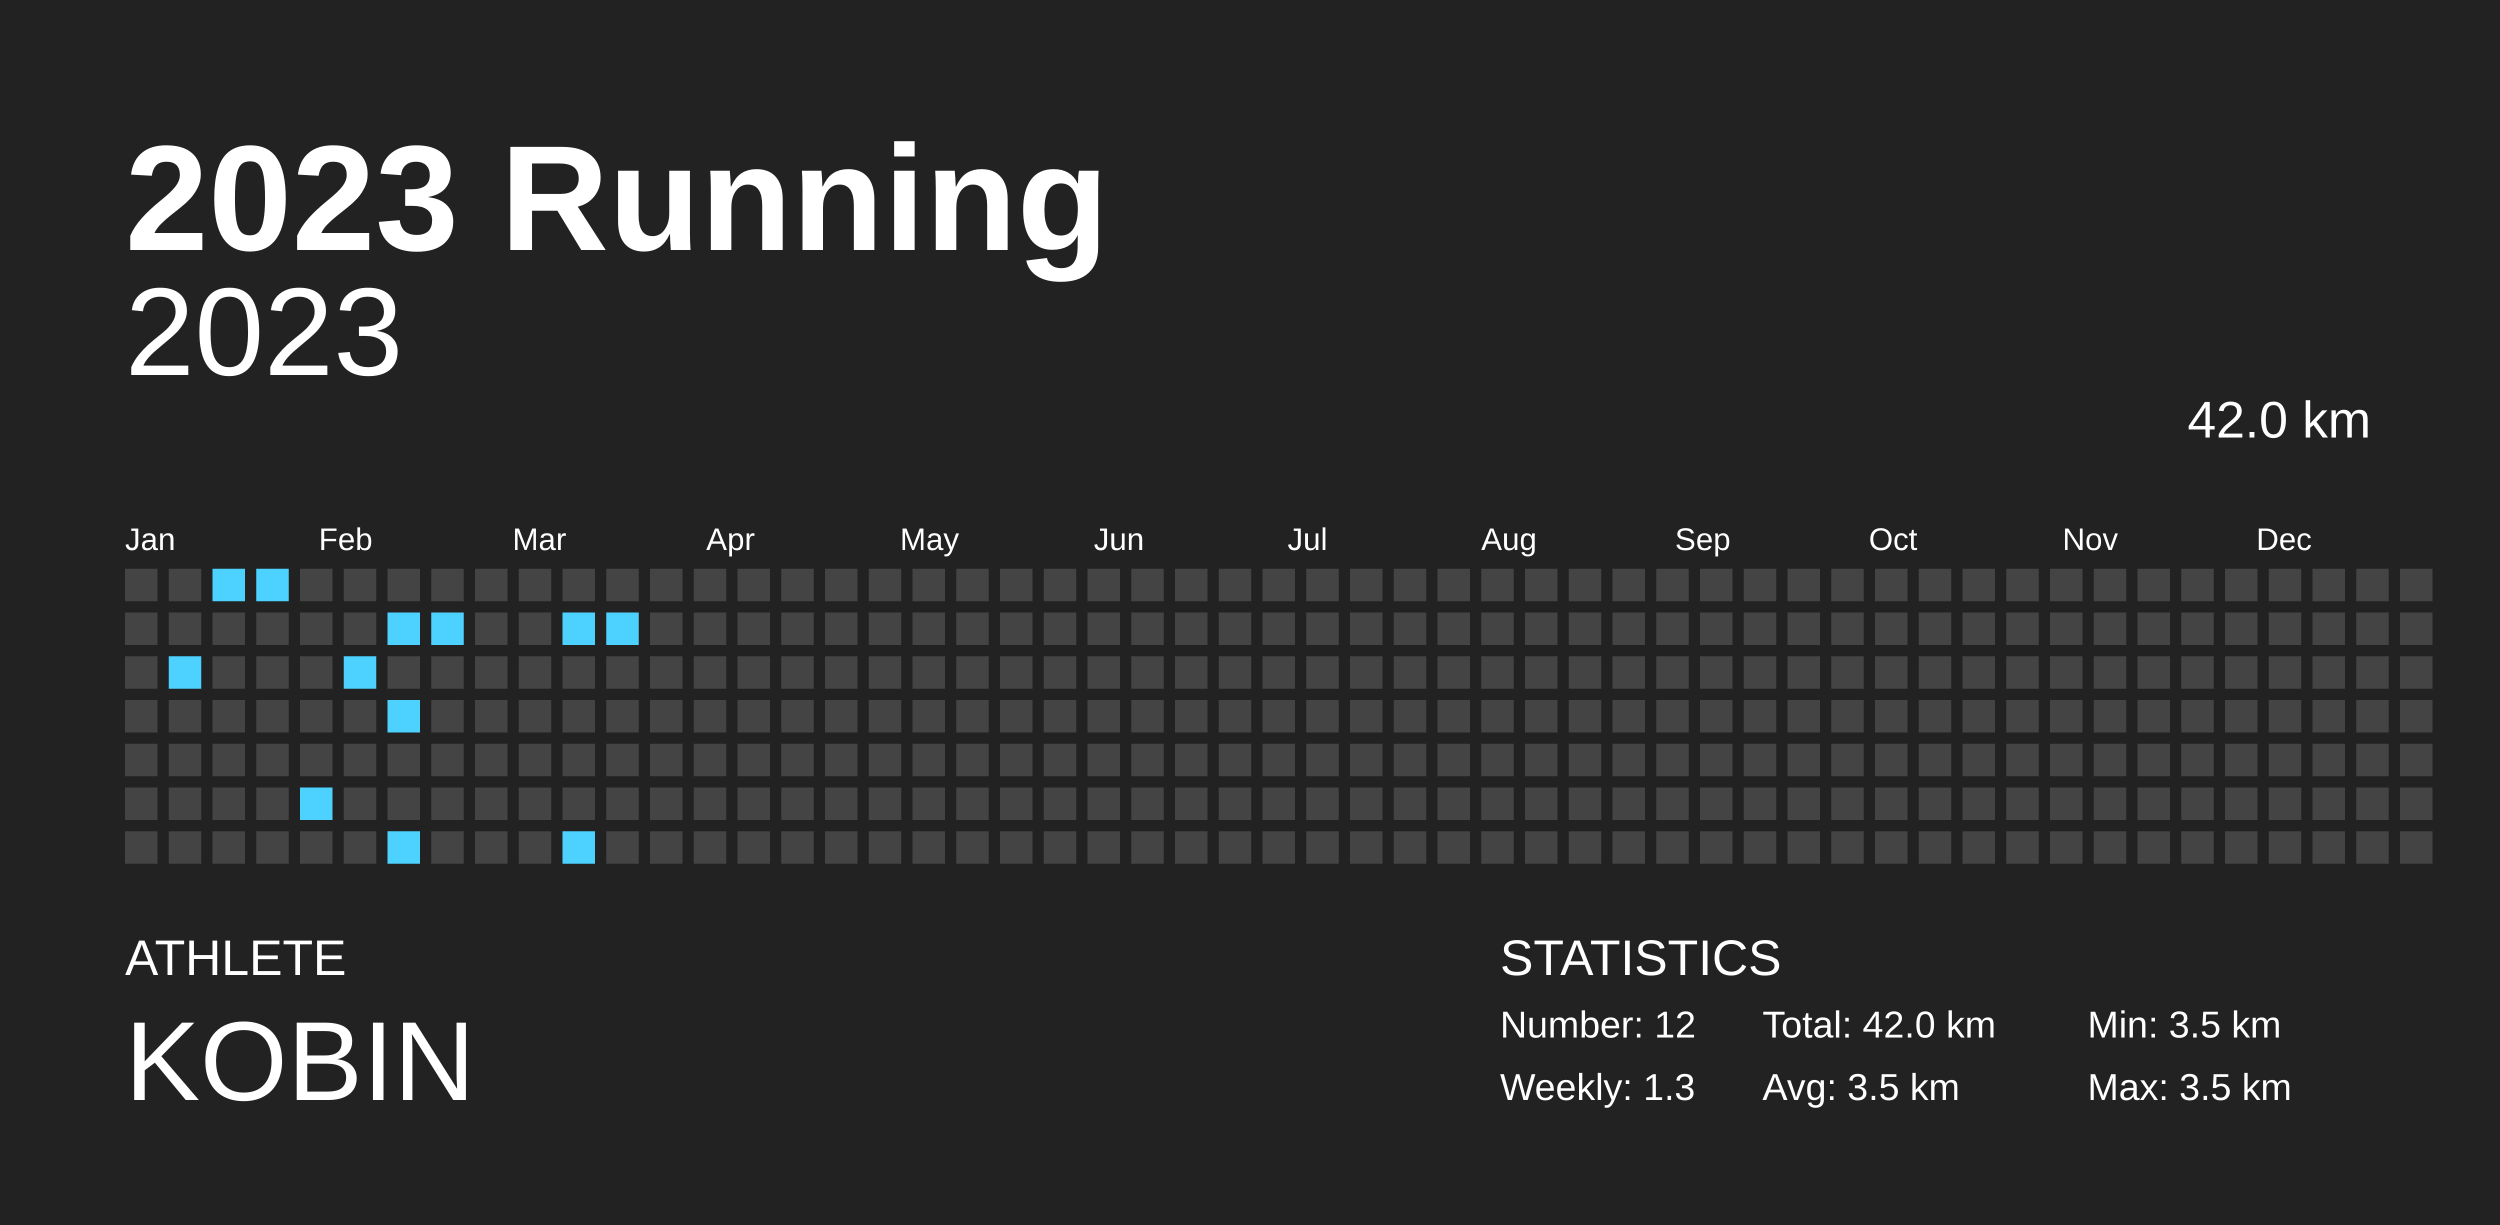
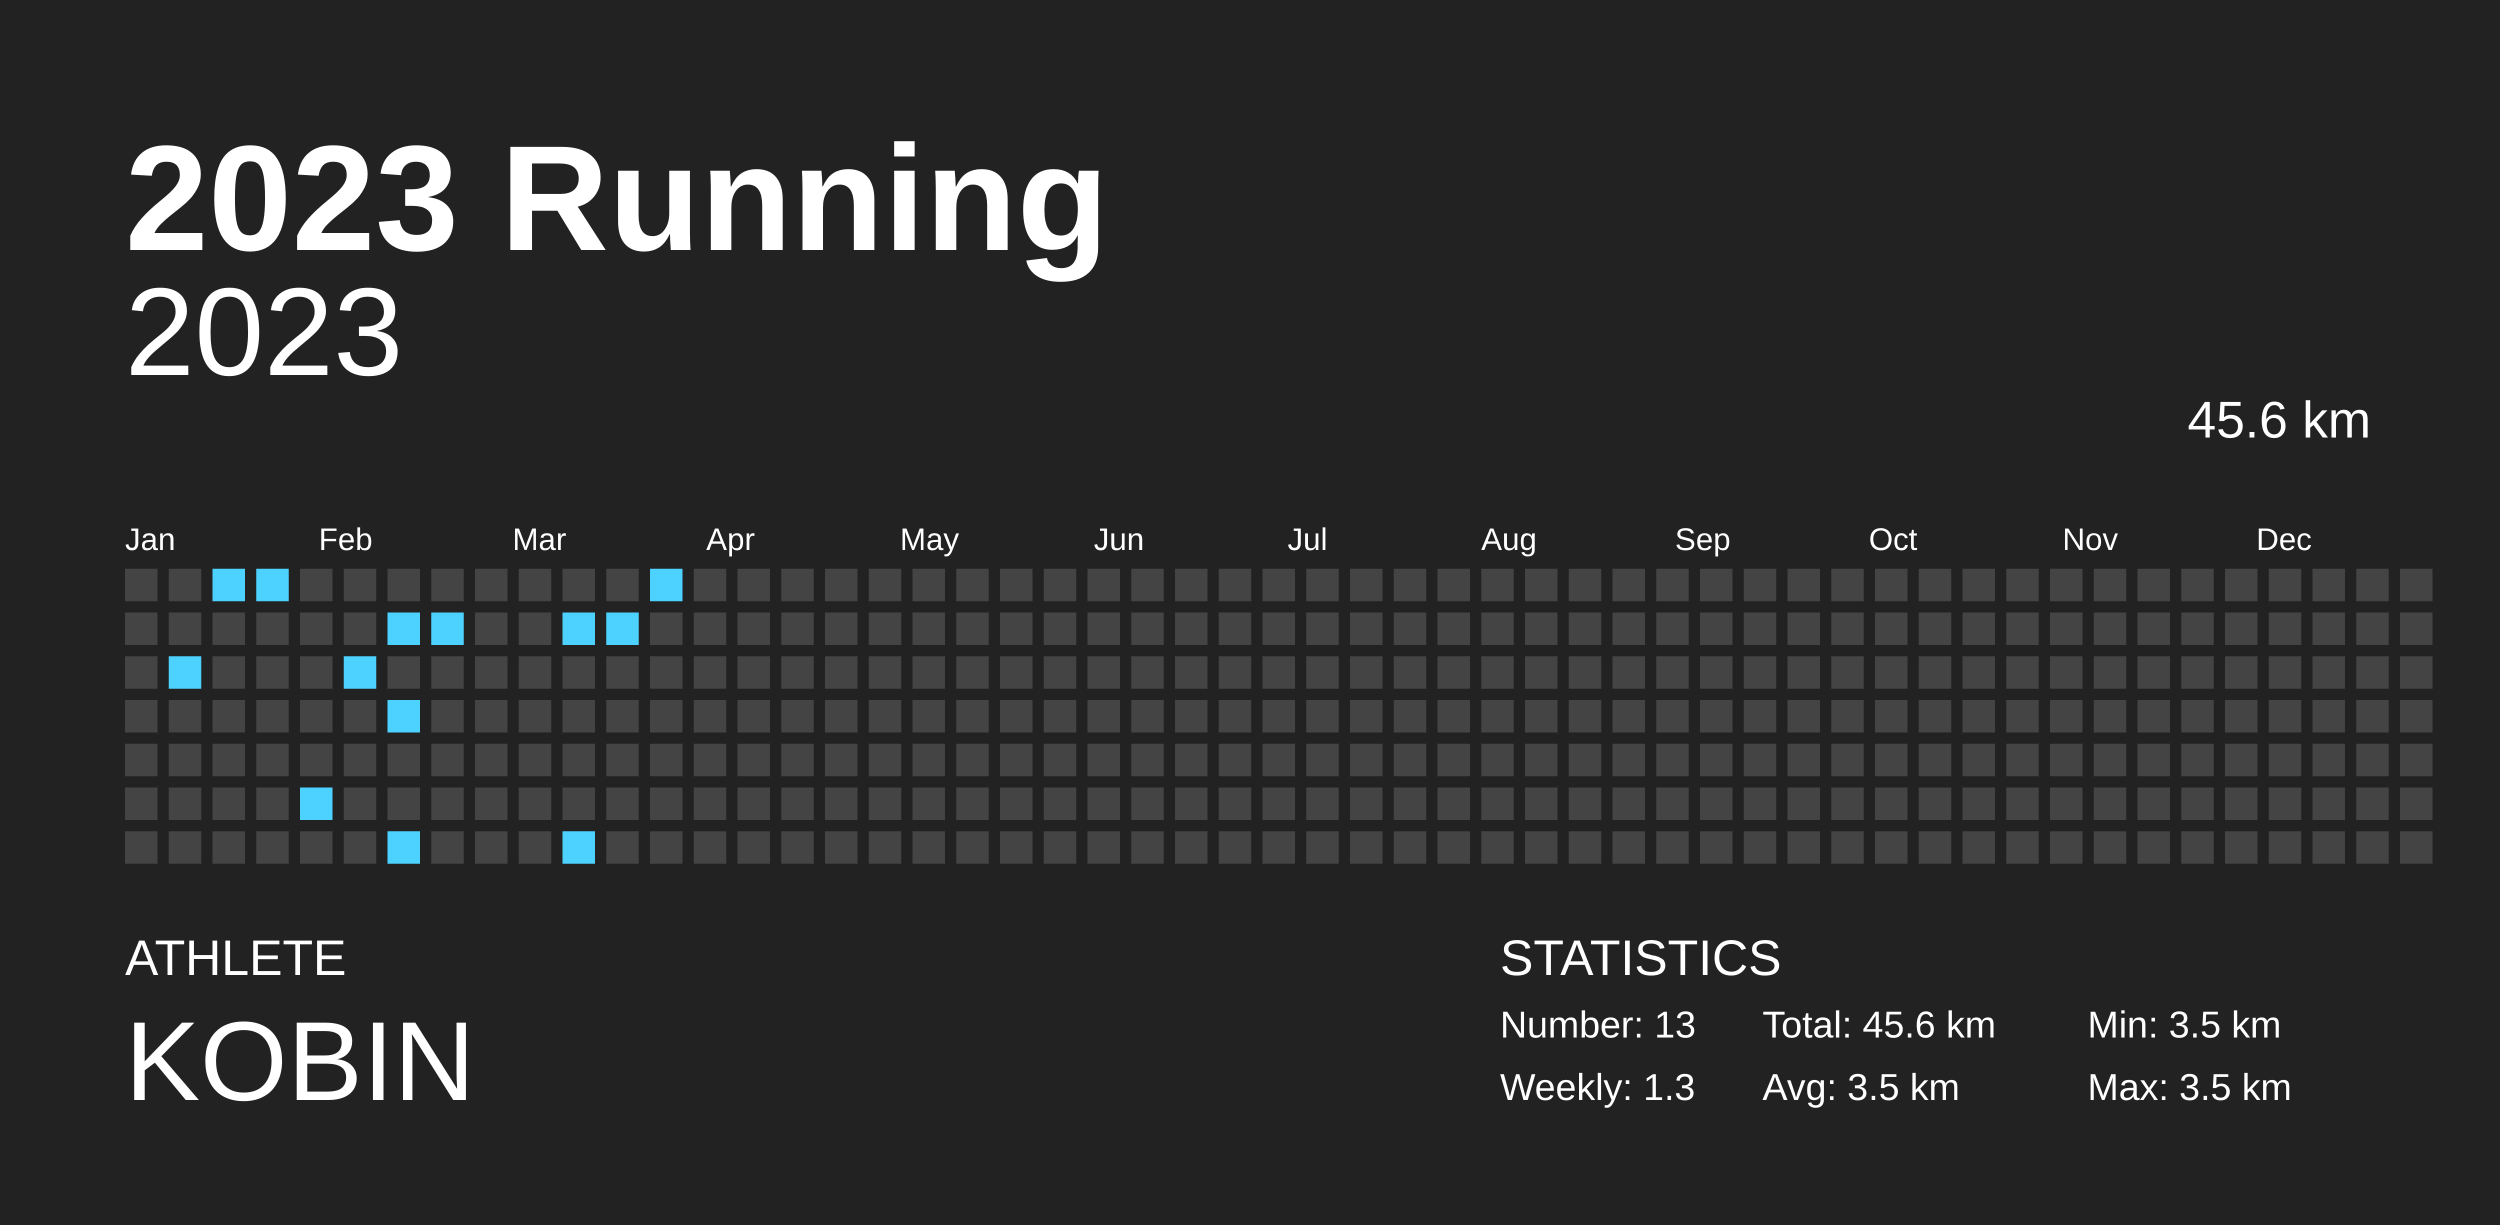
<svg xmlns="http://www.w3.org/2000/svg" baseProfile="full" height="98mm" version="1.1" viewBox="0,0,200,98" width="200mm">
  <defs />
  <rect fill="#222222" height="98" width="200" x="0" y="0" />
  <text fill="#FFFFFF" style="font-size:12px; font-family:Arial; font-weight:bold;" x="10" y="20">2023 Running</text>
  <text fill="#FFFFFF" style="font-size:4px; font-family:Arial" x="10" y="78">ATHLETE</text>
  <text fill="#FFFFFF" style="font-size:9px; font-family:Arial" x="10" y="88">KOBIN</text>
  <text fill="#FFFFFF" style="font-size:4px; font-family:Arial" x="120" y="78">STATISTICS</text>
-   <text fill="#FFFFFF" style="font-size:3px; font-family:Arial" x="120" y="83">Number: 12</text>
+   <text fill="#FFFFFF" style="font-size:3px; font-family:Arial" x="120" y="83">Number: 13</text>
  <text fill="#FFFFFF" style="font-size:3px; font-family:Arial" x="120" y="88">Weekly: 1.3</text>
-   <text fill="#FFFFFF" style="font-size:3px; font-family:Arial" x="141" y="83">Total: 42.0 km</text>
+   <text fill="#FFFFFF" style="font-size:3px; font-family:Arial" x="141" y="83">Total: 45.6 km</text>
  <text fill="#FFFFFF" style="font-size:3px; font-family:Arial" x="141" y="88">Avg: 3.5 km</text>
  <text fill="#FFFFFF" style="font-size:3px; font-family:Arial" x="167" y="83">Min: 3.5 km</text>
  <text fill="#FFFFFF" style="font-size:3px; font-family:Arial" x="167" y="88">Max: 3.5 km</text>
  <text alignment-baseline="hanging" fill="#FFFFFF" style="font-size:10.0px; font-family:Arial;" x="10" y="30">2023</text>
-   <text alignment-baseline="hanging" fill="#FFFFFF" style="font-size:4.125px; font-family:Arial;" x="175" y="35">42.0 km</text>
+   <text alignment-baseline="hanging" fill="#FFFFFF" style="font-size:4.125px; font-family:Arial;" x="175" y="35">45.6 km</text>
  <text fill="#FFFFFF" style="font-size:2.5px; font-family:Arial" x="10.0" y="44">Jan</text>
  <text fill="#FFFFFF" style="font-size:2.5px; font-family:Arial" x="25.5" y="44">Feb</text>
  <text fill="#FFFFFF" style="font-size:2.5px; font-family:Arial" x="41.0" y="44">Mar</text>
  <text fill="#FFFFFF" style="font-size:2.5px; font-family:Arial" x="56.5" y="44">Apr</text>
  <text fill="#FFFFFF" style="font-size:2.5px; font-family:Arial" x="72.0" y="44">May</text>
  <text fill="#FFFFFF" style="font-size:2.5px; font-family:Arial" x="87.5" y="44">Jun</text>
  <text fill="#FFFFFF" style="font-size:2.5px; font-family:Arial" x="103.0" y="44">Jul</text>
  <text fill="#FFFFFF" style="font-size:2.5px; font-family:Arial" x="118.5" y="44">Aug</text>
  <text fill="#FFFFFF" style="font-size:2.5px; font-family:Arial" x="134.0" y="44">Sep</text>
  <text fill="#FFFFFF" style="font-size:2.5px; font-family:Arial" x="149.5" y="44">Oct</text>
  <text fill="#FFFFFF" style="font-size:2.5px; font-family:Arial" x="165.0" y="44">Nov</text>
  <text fill="#FFFFFF" style="font-size:2.5px; font-family:Arial" x="180.5" y="44">Dec</text>
  <rect fill="#444444" height="2.6" width="2.6" x="10.0" y="45.5" />
  <rect fill="#444444" height="2.6" width="2.6" x="10.0" y="49.0" />
  <rect fill="#444444" height="2.6" width="2.6" x="10.0" y="52.5" />
  <rect fill="#444444" height="2.6" width="2.6" x="10.0" y="56.0" />
  <rect fill="#444444" height="2.6" width="2.6" x="10.0" y="59.5" />
  <rect fill="#444444" height="2.6" width="2.6" x="10.0" y="63.0" />
  <rect fill="#444444" height="2.6" width="2.6" x="10.0" y="66.5" />
  <rect fill="#444444" height="2.6" width="2.6" x="13.5" y="45.5" />
  <rect fill="#444444" height="2.6" width="2.6" x="13.5" y="49.0" />
  <rect fill="#4dd2ff" height="2.6" width="2.6" x="13.5" y="52.5" />
  <rect fill="#444444" height="2.6" width="2.6" x="13.5" y="56.0" />
  <rect fill="#444444" height="2.6" width="2.6" x="13.5" y="59.5" />
  <rect fill="#444444" height="2.6" width="2.6" x="13.5" y="63.0" />
  <rect fill="#444444" height="2.6" width="2.6" x="13.5" y="66.5" />
  <rect fill="#4dd2ff" height="2.6" width="2.6" x="17.0" y="45.5" />
  <rect fill="#444444" height="2.6" width="2.6" x="17.0" y="49.0" />
  <rect fill="#444444" height="2.6" width="2.6" x="17.0" y="52.5" />
  <rect fill="#444444" height="2.6" width="2.6" x="17.0" y="56.0" />
  <rect fill="#444444" height="2.6" width="2.6" x="17.0" y="59.5" />
  <rect fill="#444444" height="2.6" width="2.6" x="17.0" y="63.0" />
  <rect fill="#444444" height="2.6" width="2.6" x="17.0" y="66.5" />
  <rect fill="#4dd2ff" height="2.6" width="2.6" x="20.5" y="45.5" />
  <rect fill="#444444" height="2.6" width="2.6" x="20.5" y="49.0" />
  <rect fill="#444444" height="2.6" width="2.6" x="20.5" y="52.5" />
  <rect fill="#444444" height="2.6" width="2.6" x="20.5" y="56.0" />
  <rect fill="#444444" height="2.6" width="2.6" x="20.5" y="59.5" />
  <rect fill="#444444" height="2.6" width="2.6" x="20.5" y="63.0" />
  <rect fill="#444444" height="2.6" width="2.6" x="20.5" y="66.5" />
  <rect fill="#444444" height="2.6" width="2.6" x="24.0" y="45.5" />
  <rect fill="#444444" height="2.6" width="2.6" x="24.0" y="49.0" />
  <rect fill="#444444" height="2.6" width="2.6" x="24.0" y="52.5" />
  <rect fill="#444444" height="2.6" width="2.6" x="24.0" y="56.0" />
  <rect fill="#444444" height="2.6" width="2.6" x="24.0" y="59.5" />
  <rect fill="#4dd2ff" height="2.6" width="2.6" x="24.0" y="63.0" />
  <rect fill="#444444" height="2.6" width="2.6" x="24.0" y="66.5" />
  <rect fill="#444444" height="2.6" width="2.6" x="27.5" y="45.5" />
  <rect fill="#444444" height="2.6" width="2.6" x="27.5" y="49.0" />
  <rect fill="#4dd2ff" height="2.6" width="2.6" x="27.5" y="52.5" />
  <rect fill="#444444" height="2.6" width="2.6" x="27.5" y="56.0" />
  <rect fill="#444444" height="2.6" width="2.6" x="27.5" y="59.5" />
  <rect fill="#444444" height="2.6" width="2.6" x="27.5" y="63.0" />
  <rect fill="#444444" height="2.6" width="2.6" x="27.5" y="66.5" />
  <rect fill="#444444" height="2.6" width="2.6" x="31.0" y="45.5" />
  <rect fill="#4dd2ff" height="2.6" width="2.6" x="31.0" y="49.0" />
  <rect fill="#444444" height="2.6" width="2.6" x="31.0" y="52.5" />
  <rect fill="#4dd2ff" height="2.6" width="2.6" x="31.0" y="56.0" />
  <rect fill="#444444" height="2.6" width="2.6" x="31.0" y="59.5" />
  <rect fill="#444444" height="2.6" width="2.6" x="31.0" y="63.0" />
  <rect fill="#4dd2ff" height="2.6" width="2.6" x="31.0" y="66.5" />
  <rect fill="#444444" height="2.6" width="2.6" x="34.5" y="45.5" />
  <rect fill="#4dd2ff" height="2.6" width="2.6" x="34.5" y="49.0" />
  <rect fill="#444444" height="2.6" width="2.6" x="34.5" y="52.5" />
  <rect fill="#444444" height="2.6" width="2.6" x="34.5" y="56.0" />
  <rect fill="#444444" height="2.6" width="2.6" x="34.5" y="59.5" />
  <rect fill="#444444" height="2.6" width="2.6" x="34.5" y="63.0" />
  <rect fill="#444444" height="2.6" width="2.6" x="34.5" y="66.5" />
  <rect fill="#444444" height="2.6" width="2.6" x="38.0" y="45.5" />
  <rect fill="#444444" height="2.6" width="2.6" x="38.0" y="49.0" />
  <rect fill="#444444" height="2.6" width="2.6" x="38.0" y="52.5" />
  <rect fill="#444444" height="2.6" width="2.6" x="38.0" y="56.0" />
  <rect fill="#444444" height="2.6" width="2.6" x="38.0" y="59.5" />
  <rect fill="#444444" height="2.6" width="2.6" x="38.0" y="63.0" />
  <rect fill="#444444" height="2.6" width="2.6" x="38.0" y="66.5" />
  <rect fill="#444444" height="2.6" width="2.6" x="41.5" y="45.5" />
  <rect fill="#444444" height="2.6" width="2.6" x="41.5" y="49.0" />
  <rect fill="#444444" height="2.6" width="2.6" x="41.5" y="52.5" />
  <rect fill="#444444" height="2.6" width="2.6" x="41.5" y="56.0" />
  <rect fill="#444444" height="2.6" width="2.6" x="41.5" y="59.5" />
  <rect fill="#444444" height="2.6" width="2.6" x="41.5" y="63.0" />
  <rect fill="#444444" height="2.6" width="2.6" x="41.5" y="66.5" />
  <rect fill="#444444" height="2.6" width="2.6" x="45.0" y="45.5" />
  <rect fill="#4dd2ff" height="2.6" width="2.6" x="45.0" y="49.0" />
  <rect fill="#444444" height="2.6" width="2.6" x="45.0" y="52.5" />
  <rect fill="#444444" height="2.6" width="2.6" x="45.0" y="56.0" />
  <rect fill="#444444" height="2.6" width="2.6" x="45.0" y="59.5" />
  <rect fill="#444444" height="2.6" width="2.6" x="45.0" y="63.0" />
  <rect fill="#4dd2ff" height="2.6" width="2.6" x="45.0" y="66.5" />
  <rect fill="#444444" height="2.6" width="2.6" x="48.5" y="45.5" />
  <rect fill="#4dd2ff" height="2.6" width="2.6" x="48.5" y="49.0" />
  <rect fill="#444444" height="2.6" width="2.6" x="48.5" y="52.5" />
  <rect fill="#444444" height="2.6" width="2.6" x="48.5" y="56.0" />
  <rect fill="#444444" height="2.6" width="2.6" x="48.5" y="59.5" />
  <rect fill="#444444" height="2.6" width="2.6" x="48.5" y="63.0" />
  <rect fill="#444444" height="2.6" width="2.6" x="48.5" y="66.5" />
-   <rect fill="#444444" height="2.6" width="2.6" x="52.0" y="45.5" />
+   <rect fill="#4dd2ff" height="2.6" width="2.6" x="52.0" y="45.5" />
  <rect fill="#444444" height="2.6" width="2.6" x="52.0" y="49.0" />
  <rect fill="#444444" height="2.6" width="2.6" x="52.0" y="52.5" />
  <rect fill="#444444" height="2.6" width="2.6" x="52.0" y="56.0" />
  <rect fill="#444444" height="2.6" width="2.6" x="52.0" y="59.5" />
  <rect fill="#444444" height="2.6" width="2.6" x="52.0" y="63.0" />
  <rect fill="#444444" height="2.6" width="2.6" x="52.0" y="66.5" />
  <rect fill="#444444" height="2.6" width="2.6" x="55.5" y="45.5" />
  <rect fill="#444444" height="2.6" width="2.6" x="55.5" y="49.0" />
  <rect fill="#444444" height="2.6" width="2.6" x="55.5" y="52.5" />
  <rect fill="#444444" height="2.6" width="2.6" x="55.5" y="56.0" />
  <rect fill="#444444" height="2.6" width="2.6" x="55.5" y="59.5" />
  <rect fill="#444444" height="2.6" width="2.6" x="55.5" y="63.0" />
  <rect fill="#444444" height="2.6" width="2.6" x="55.5" y="66.5" />
  <rect fill="#444444" height="2.6" width="2.6" x="59.0" y="45.5" />
  <rect fill="#444444" height="2.6" width="2.6" x="59.0" y="49.0" />
  <rect fill="#444444" height="2.6" width="2.6" x="59.0" y="52.5" />
  <rect fill="#444444" height="2.6" width="2.6" x="59.0" y="56.0" />
  <rect fill="#444444" height="2.6" width="2.6" x="59.0" y="59.5" />
  <rect fill="#444444" height="2.6" width="2.6" x="59.0" y="63.0" />
  <rect fill="#444444" height="2.6" width="2.6" x="59.0" y="66.5" />
  <rect fill="#444444" height="2.6" width="2.6" x="62.5" y="45.5" />
  <rect fill="#444444" height="2.6" width="2.6" x="62.5" y="49.0" />
  <rect fill="#444444" height="2.6" width="2.6" x="62.5" y="52.5" />
  <rect fill="#444444" height="2.6" width="2.6" x="62.5" y="56.0" />
  <rect fill="#444444" height="2.6" width="2.6" x="62.5" y="59.5" />
  <rect fill="#444444" height="2.6" width="2.6" x="62.5" y="63.0" />
  <rect fill="#444444" height="2.6" width="2.6" x="62.5" y="66.5" />
  <rect fill="#444444" height="2.6" width="2.6" x="66.0" y="45.5" />
  <rect fill="#444444" height="2.6" width="2.6" x="66.0" y="49.0" />
  <rect fill="#444444" height="2.6" width="2.6" x="66.0" y="52.5" />
  <rect fill="#444444" height="2.6" width="2.6" x="66.0" y="56.0" />
  <rect fill="#444444" height="2.6" width="2.6" x="66.0" y="59.5" />
  <rect fill="#444444" height="2.6" width="2.6" x="66.0" y="63.0" />
  <rect fill="#444444" height="2.6" width="2.6" x="66.0" y="66.5" />
  <rect fill="#444444" height="2.6" width="2.6" x="69.5" y="45.5" />
  <rect fill="#444444" height="2.6" width="2.6" x="69.5" y="49.0" />
  <rect fill="#444444" height="2.6" width="2.6" x="69.5" y="52.5" />
  <rect fill="#444444" height="2.6" width="2.6" x="69.5" y="56.0" />
  <rect fill="#444444" height="2.6" width="2.6" x="69.5" y="59.5" />
  <rect fill="#444444" height="2.6" width="2.6" x="69.5" y="63.0" />
  <rect fill="#444444" height="2.6" width="2.6" x="69.5" y="66.5" />
  <rect fill="#444444" height="2.6" width="2.6" x="73.0" y="45.5" />
  <rect fill="#444444" height="2.6" width="2.6" x="73.0" y="49.0" />
  <rect fill="#444444" height="2.6" width="2.6" x="73.0" y="52.5" />
  <rect fill="#444444" height="2.6" width="2.6" x="73.0" y="56.0" />
  <rect fill="#444444" height="2.6" width="2.6" x="73.0" y="59.5" />
  <rect fill="#444444" height="2.6" width="2.6" x="73.0" y="63.0" />
  <rect fill="#444444" height="2.6" width="2.6" x="73.0" y="66.5" />
  <rect fill="#444444" height="2.6" width="2.6" x="76.5" y="45.5" />
  <rect fill="#444444" height="2.6" width="2.6" x="76.5" y="49.0" />
  <rect fill="#444444" height="2.6" width="2.6" x="76.5" y="52.5" />
  <rect fill="#444444" height="2.6" width="2.6" x="76.5" y="56.0" />
  <rect fill="#444444" height="2.6" width="2.6" x="76.5" y="59.5" />
  <rect fill="#444444" height="2.6" width="2.6" x="76.5" y="63.0" />
  <rect fill="#444444" height="2.6" width="2.6" x="76.5" y="66.5" />
  <rect fill="#444444" height="2.6" width="2.6" x="80.0" y="45.5" />
  <rect fill="#444444" height="2.6" width="2.6" x="80.0" y="49.0" />
  <rect fill="#444444" height="2.6" width="2.6" x="80.0" y="52.5" />
  <rect fill="#444444" height="2.6" width="2.6" x="80.0" y="56.0" />
  <rect fill="#444444" height="2.6" width="2.6" x="80.0" y="59.5" />
  <rect fill="#444444" height="2.6" width="2.6" x="80.0" y="63.0" />
  <rect fill="#444444" height="2.6" width="2.6" x="80.0" y="66.5" />
  <rect fill="#444444" height="2.6" width="2.6" x="83.5" y="45.5" />
  <rect fill="#444444" height="2.6" width="2.6" x="83.5" y="49.0" />
  <rect fill="#444444" height="2.6" width="2.6" x="83.5" y="52.5" />
  <rect fill="#444444" height="2.6" width="2.6" x="83.5" y="56.0" />
  <rect fill="#444444" height="2.6" width="2.6" x="83.5" y="59.5" />
  <rect fill="#444444" height="2.6" width="2.6" x="83.5" y="63.0" />
  <rect fill="#444444" height="2.6" width="2.6" x="83.5" y="66.5" />
  <rect fill="#444444" height="2.6" width="2.6" x="87.0" y="45.5" />
  <rect fill="#444444" height="2.6" width="2.6" x="87.0" y="49.0" />
  <rect fill="#444444" height="2.6" width="2.6" x="87.0" y="52.5" />
  <rect fill="#444444" height="2.6" width="2.6" x="87.0" y="56.0" />
  <rect fill="#444444" height="2.6" width="2.6" x="87.0" y="59.5" />
  <rect fill="#444444" height="2.6" width="2.6" x="87.0" y="63.0" />
  <rect fill="#444444" height="2.6" width="2.6" x="87.0" y="66.5" />
  <rect fill="#444444" height="2.6" width="2.6" x="90.5" y="45.5" />
  <rect fill="#444444" height="2.6" width="2.6" x="90.5" y="49.0" />
  <rect fill="#444444" height="2.6" width="2.6" x="90.5" y="52.5" />
  <rect fill="#444444" height="2.6" width="2.6" x="90.5" y="56.0" />
  <rect fill="#444444" height="2.6" width="2.6" x="90.5" y="59.5" />
  <rect fill="#444444" height="2.6" width="2.6" x="90.5" y="63.0" />
  <rect fill="#444444" height="2.6" width="2.6" x="90.5" y="66.5" />
  <rect fill="#444444" height="2.6" width="2.6" x="94.0" y="45.5" />
  <rect fill="#444444" height="2.6" width="2.6" x="94.0" y="49.0" />
  <rect fill="#444444" height="2.6" width="2.6" x="94.0" y="52.5" />
  <rect fill="#444444" height="2.6" width="2.6" x="94.0" y="56.0" />
  <rect fill="#444444" height="2.6" width="2.6" x="94.0" y="59.5" />
  <rect fill="#444444" height="2.6" width="2.6" x="94.0" y="63.0" />
  <rect fill="#444444" height="2.6" width="2.6" x="94.0" y="66.5" />
  <rect fill="#444444" height="2.6" width="2.6" x="97.5" y="45.5" />
  <rect fill="#444444" height="2.6" width="2.6" x="97.5" y="49.0" />
  <rect fill="#444444" height="2.6" width="2.6" x="97.5" y="52.5" />
  <rect fill="#444444" height="2.6" width="2.6" x="97.5" y="56.0" />
  <rect fill="#444444" height="2.6" width="2.6" x="97.5" y="59.5" />
  <rect fill="#444444" height="2.6" width="2.6" x="97.5" y="63.0" />
  <rect fill="#444444" height="2.6" width="2.6" x="97.5" y="66.5" />
  <rect fill="#444444" height="2.6" width="2.6" x="101.0" y="45.5" />
  <rect fill="#444444" height="2.6" width="2.6" x="101.0" y="49.0" />
  <rect fill="#444444" height="2.6" width="2.6" x="101.0" y="52.5" />
  <rect fill="#444444" height="2.6" width="2.6" x="101.0" y="56.0" />
  <rect fill="#444444" height="2.6" width="2.6" x="101.0" y="59.5" />
  <rect fill="#444444" height="2.6" width="2.6" x="101.0" y="63.0" />
  <rect fill="#444444" height="2.6" width="2.6" x="101.0" y="66.5" />
  <rect fill="#444444" height="2.6" width="2.6" x="104.5" y="45.5" />
  <rect fill="#444444" height="2.6" width="2.6" x="104.5" y="49.0" />
  <rect fill="#444444" height="2.6" width="2.6" x="104.5" y="52.5" />
  <rect fill="#444444" height="2.6" width="2.6" x="104.5" y="56.0" />
  <rect fill="#444444" height="2.6" width="2.6" x="104.5" y="59.5" />
  <rect fill="#444444" height="2.6" width="2.6" x="104.5" y="63.0" />
  <rect fill="#444444" height="2.6" width="2.6" x="104.5" y="66.5" />
  <rect fill="#444444" height="2.6" width="2.6" x="108.0" y="45.5" />
  <rect fill="#444444" height="2.6" width="2.6" x="108.0" y="49.0" />
  <rect fill="#444444" height="2.6" width="2.6" x="108.0" y="52.5" />
  <rect fill="#444444" height="2.6" width="2.6" x="108.0" y="56.0" />
  <rect fill="#444444" height="2.6" width="2.6" x="108.0" y="59.5" />
  <rect fill="#444444" height="2.6" width="2.6" x="108.0" y="63.0" />
  <rect fill="#444444" height="2.6" width="2.6" x="108.0" y="66.5" />
  <rect fill="#444444" height="2.6" width="2.6" x="111.5" y="45.5" />
  <rect fill="#444444" height="2.6" width="2.6" x="111.5" y="49.0" />
  <rect fill="#444444" height="2.6" width="2.6" x="111.5" y="52.5" />
  <rect fill="#444444" height="2.6" width="2.6" x="111.5" y="56.0" />
  <rect fill="#444444" height="2.6" width="2.6" x="111.5" y="59.5" />
  <rect fill="#444444" height="2.6" width="2.6" x="111.5" y="63.0" />
  <rect fill="#444444" height="2.6" width="2.6" x="111.5" y="66.5" />
  <rect fill="#444444" height="2.6" width="2.6" x="115.0" y="45.5" />
  <rect fill="#444444" height="2.6" width="2.6" x="115.0" y="49.0" />
  <rect fill="#444444" height="2.6" width="2.6" x="115.0" y="52.5" />
  <rect fill="#444444" height="2.6" width="2.6" x="115.0" y="56.0" />
  <rect fill="#444444" height="2.6" width="2.6" x="115.0" y="59.5" />
  <rect fill="#444444" height="2.6" width="2.6" x="115.0" y="63.0" />
  <rect fill="#444444" height="2.6" width="2.6" x="115.0" y="66.5" />
  <rect fill="#444444" height="2.6" width="2.6" x="118.5" y="45.5" />
  <rect fill="#444444" height="2.6" width="2.6" x="118.5" y="49.0" />
  <rect fill="#444444" height="2.6" width="2.6" x="118.5" y="52.5" />
  <rect fill="#444444" height="2.6" width="2.6" x="118.5" y="56.0" />
  <rect fill="#444444" height="2.6" width="2.6" x="118.5" y="59.5" />
  <rect fill="#444444" height="2.6" width="2.6" x="118.5" y="63.0" />
  <rect fill="#444444" height="2.6" width="2.6" x="118.5" y="66.5" />
  <rect fill="#444444" height="2.6" width="2.6" x="122.0" y="45.5" />
  <rect fill="#444444" height="2.6" width="2.6" x="122.0" y="49.0" />
  <rect fill="#444444" height="2.6" width="2.6" x="122.0" y="52.5" />
  <rect fill="#444444" height="2.6" width="2.6" x="122.0" y="56.0" />
  <rect fill="#444444" height="2.6" width="2.6" x="122.0" y="59.5" />
  <rect fill="#444444" height="2.6" width="2.6" x="122.0" y="63.0" />
  <rect fill="#444444" height="2.6" width="2.6" x="122.0" y="66.5" />
  <rect fill="#444444" height="2.6" width="2.6" x="125.5" y="45.5" />
  <rect fill="#444444" height="2.6" width="2.6" x="125.5" y="49.0" />
  <rect fill="#444444" height="2.6" width="2.6" x="125.5" y="52.5" />
  <rect fill="#444444" height="2.6" width="2.6" x="125.5" y="56.0" />
  <rect fill="#444444" height="2.6" width="2.6" x="125.5" y="59.5" />
  <rect fill="#444444" height="2.6" width="2.6" x="125.5" y="63.0" />
  <rect fill="#444444" height="2.6" width="2.6" x="125.5" y="66.5" />
  <rect fill="#444444" height="2.6" width="2.6" x="129.0" y="45.5" />
  <rect fill="#444444" height="2.6" width="2.6" x="129.0" y="49.0" />
  <rect fill="#444444" height="2.6" width="2.6" x="129.0" y="52.5" />
  <rect fill="#444444" height="2.6" width="2.6" x="129.0" y="56.0" />
  <rect fill="#444444" height="2.6" width="2.6" x="129.0" y="59.5" />
  <rect fill="#444444" height="2.6" width="2.6" x="129.0" y="63.0" />
  <rect fill="#444444" height="2.6" width="2.6" x="129.0" y="66.5" />
  <rect fill="#444444" height="2.6" width="2.6" x="132.5" y="45.5" />
  <rect fill="#444444" height="2.6" width="2.6" x="132.5" y="49.0" />
  <rect fill="#444444" height="2.6" width="2.6" x="132.5" y="52.5" />
  <rect fill="#444444" height="2.6" width="2.6" x="132.5" y="56.0" />
  <rect fill="#444444" height="2.6" width="2.6" x="132.5" y="59.5" />
  <rect fill="#444444" height="2.6" width="2.6" x="132.5" y="63.0" />
  <rect fill="#444444" height="2.6" width="2.6" x="132.5" y="66.5" />
  <rect fill="#444444" height="2.6" width="2.6" x="136.0" y="45.5" />
  <rect fill="#444444" height="2.6" width="2.6" x="136.0" y="49.0" />
  <rect fill="#444444" height="2.6" width="2.6" x="136.0" y="52.5" />
  <rect fill="#444444" height="2.6" width="2.6" x="136.0" y="56.0" />
  <rect fill="#444444" height="2.6" width="2.6" x="136.0" y="59.5" />
  <rect fill="#444444" height="2.6" width="2.6" x="136.0" y="63.0" />
  <rect fill="#444444" height="2.6" width="2.6" x="136.0" y="66.5" />
  <rect fill="#444444" height="2.6" width="2.6" x="139.5" y="45.5" />
  <rect fill="#444444" height="2.6" width="2.6" x="139.5" y="49.0" />
  <rect fill="#444444" height="2.6" width="2.6" x="139.5" y="52.5" />
  <rect fill="#444444" height="2.6" width="2.6" x="139.5" y="56.0" />
  <rect fill="#444444" height="2.6" width="2.6" x="139.5" y="59.5" />
  <rect fill="#444444" height="2.6" width="2.6" x="139.5" y="63.0" />
  <rect fill="#444444" height="2.6" width="2.6" x="139.5" y="66.5" />
  <rect fill="#444444" height="2.6" width="2.6" x="143.0" y="45.5" />
  <rect fill="#444444" height="2.6" width="2.6" x="143.0" y="49.0" />
  <rect fill="#444444" height="2.6" width="2.6" x="143.0" y="52.5" />
  <rect fill="#444444" height="2.6" width="2.6" x="143.0" y="56.0" />
  <rect fill="#444444" height="2.6" width="2.6" x="143.0" y="59.5" />
  <rect fill="#444444" height="2.6" width="2.6" x="143.0" y="63.0" />
  <rect fill="#444444" height="2.6" width="2.6" x="143.0" y="66.5" />
  <rect fill="#444444" height="2.6" width="2.6" x="146.5" y="45.5" />
  <rect fill="#444444" height="2.6" width="2.6" x="146.5" y="49.0" />
  <rect fill="#444444" height="2.6" width="2.6" x="146.5" y="52.5" />
  <rect fill="#444444" height="2.6" width="2.6" x="146.5" y="56.0" />
  <rect fill="#444444" height="2.6" width="2.6" x="146.5" y="59.5" />
  <rect fill="#444444" height="2.6" width="2.6" x="146.5" y="63.0" />
  <rect fill="#444444" height="2.6" width="2.6" x="146.5" y="66.5" />
  <rect fill="#444444" height="2.6" width="2.6" x="150.0" y="45.5" />
  <rect fill="#444444" height="2.6" width="2.6" x="150.0" y="49.0" />
  <rect fill="#444444" height="2.6" width="2.6" x="150.0" y="52.5" />
  <rect fill="#444444" height="2.6" width="2.6" x="150.0" y="56.0" />
  <rect fill="#444444" height="2.6" width="2.6" x="150.0" y="59.5" />
  <rect fill="#444444" height="2.6" width="2.6" x="150.0" y="63.0" />
  <rect fill="#444444" height="2.6" width="2.6" x="150.0" y="66.5" />
  <rect fill="#444444" height="2.6" width="2.6" x="153.5" y="45.5" />
  <rect fill="#444444" height="2.6" width="2.6" x="153.5" y="49.0" />
  <rect fill="#444444" height="2.6" width="2.6" x="153.5" y="52.5" />
  <rect fill="#444444" height="2.6" width="2.6" x="153.5" y="56.0" />
  <rect fill="#444444" height="2.6" width="2.6" x="153.5" y="59.5" />
  <rect fill="#444444" height="2.6" width="2.6" x="153.5" y="63.0" />
  <rect fill="#444444" height="2.6" width="2.6" x="153.5" y="66.5" />
  <rect fill="#444444" height="2.6" width="2.6" x="157.0" y="45.5" />
  <rect fill="#444444" height="2.6" width="2.6" x="157.0" y="49.0" />
  <rect fill="#444444" height="2.6" width="2.6" x="157.0" y="52.5" />
  <rect fill="#444444" height="2.6" width="2.6" x="157.0" y="56.0" />
  <rect fill="#444444" height="2.6" width="2.6" x="157.0" y="59.5" />
  <rect fill="#444444" height="2.6" width="2.6" x="157.0" y="63.0" />
  <rect fill="#444444" height="2.6" width="2.6" x="157.0" y="66.5" />
  <rect fill="#444444" height="2.6" width="2.6" x="160.5" y="45.5" />
  <rect fill="#444444" height="2.6" width="2.6" x="160.5" y="49.0" />
  <rect fill="#444444" height="2.6" width="2.6" x="160.5" y="52.5" />
  <rect fill="#444444" height="2.6" width="2.6" x="160.5" y="56.0" />
  <rect fill="#444444" height="2.6" width="2.6" x="160.5" y="59.5" />
  <rect fill="#444444" height="2.6" width="2.6" x="160.5" y="63.0" />
  <rect fill="#444444" height="2.6" width="2.6" x="160.5" y="66.5" />
  <rect fill="#444444" height="2.6" width="2.6" x="164.0" y="45.5" />
  <rect fill="#444444" height="2.6" width="2.6" x="164.0" y="49.0" />
  <rect fill="#444444" height="2.6" width="2.6" x="164.0" y="52.5" />
  <rect fill="#444444" height="2.6" width="2.6" x="164.0" y="56.0" />
  <rect fill="#444444" height="2.6" width="2.6" x="164.0" y="59.5" />
  <rect fill="#444444" height="2.6" width="2.6" x="164.0" y="63.0" />
  <rect fill="#444444" height="2.6" width="2.6" x="164.0" y="66.5" />
  <rect fill="#444444" height="2.6" width="2.6" x="167.5" y="45.5" />
  <rect fill="#444444" height="2.6" width="2.6" x="167.5" y="49.0" />
  <rect fill="#444444" height="2.6" width="2.6" x="167.5" y="52.5" />
  <rect fill="#444444" height="2.6" width="2.6" x="167.5" y="56.0" />
  <rect fill="#444444" height="2.6" width="2.6" x="167.5" y="59.5" />
  <rect fill="#444444" height="2.6" width="2.6" x="167.5" y="63.0" />
  <rect fill="#444444" height="2.6" width="2.6" x="167.5" y="66.5" />
  <rect fill="#444444" height="2.6" width="2.6" x="171.0" y="45.5" />
  <rect fill="#444444" height="2.6" width="2.6" x="171.0" y="49.0" />
  <rect fill="#444444" height="2.6" width="2.6" x="171.0" y="52.5" />
  <rect fill="#444444" height="2.6" width="2.6" x="171.0" y="56.0" />
  <rect fill="#444444" height="2.6" width="2.6" x="171.0" y="59.5" />
  <rect fill="#444444" height="2.6" width="2.6" x="171.0" y="63.0" />
  <rect fill="#444444" height="2.6" width="2.6" x="171.0" y="66.5" />
  <rect fill="#444444" height="2.6" width="2.6" x="174.5" y="45.5" />
  <rect fill="#444444" height="2.6" width="2.6" x="174.5" y="49.0" />
  <rect fill="#444444" height="2.6" width="2.6" x="174.5" y="52.5" />
  <rect fill="#444444" height="2.6" width="2.6" x="174.5" y="56.0" />
  <rect fill="#444444" height="2.6" width="2.6" x="174.5" y="59.5" />
  <rect fill="#444444" height="2.6" width="2.6" x="174.5" y="63.0" />
  <rect fill="#444444" height="2.6" width="2.6" x="174.5" y="66.5" />
  <rect fill="#444444" height="2.6" width="2.6" x="178.0" y="45.5" />
  <rect fill="#444444" height="2.6" width="2.6" x="178.0" y="49.0" />
  <rect fill="#444444" height="2.6" width="2.6" x="178.0" y="52.5" />
  <rect fill="#444444" height="2.6" width="2.6" x="178.0" y="56.0" />
  <rect fill="#444444" height="2.6" width="2.6" x="178.0" y="59.5" />
  <rect fill="#444444" height="2.6" width="2.6" x="178.0" y="63.0" />
  <rect fill="#444444" height="2.6" width="2.6" x="178.0" y="66.5" />
  <rect fill="#444444" height="2.6" width="2.6" x="181.5" y="45.5" />
  <rect fill="#444444" height="2.6" width="2.6" x="181.5" y="49.0" />
  <rect fill="#444444" height="2.6" width="2.6" x="181.5" y="52.5" />
  <rect fill="#444444" height="2.6" width="2.6" x="181.5" y="56.0" />
  <rect fill="#444444" height="2.6" width="2.6" x="181.5" y="59.5" />
  <rect fill="#444444" height="2.6" width="2.6" x="181.5" y="63.0" />
  <rect fill="#444444" height="2.6" width="2.6" x="181.5" y="66.5" />
  <rect fill="#444444" height="2.6" width="2.6" x="185.0" y="45.5" />
  <rect fill="#444444" height="2.6" width="2.6" x="185.0" y="49.0" />
  <rect fill="#444444" height="2.6" width="2.6" x="185.0" y="52.5" />
  <rect fill="#444444" height="2.6" width="2.6" x="185.0" y="56.0" />
  <rect fill="#444444" height="2.6" width="2.6" x="185.0" y="59.5" />
  <rect fill="#444444" height="2.6" width="2.6" x="185.0" y="63.0" />
  <rect fill="#444444" height="2.6" width="2.6" x="185.0" y="66.5" />
  <rect fill="#444444" height="2.6" width="2.6" x="188.5" y="45.5" />
  <rect fill="#444444" height="2.6" width="2.6" x="188.5" y="49.0" />
  <rect fill="#444444" height="2.6" width="2.6" x="188.5" y="52.5" />
  <rect fill="#444444" height="2.6" width="2.6" x="188.5" y="56.0" />
  <rect fill="#444444" height="2.6" width="2.6" x="188.5" y="59.5" />
  <rect fill="#444444" height="2.6" width="2.6" x="188.5" y="63.0" />
  <rect fill="#444444" height="2.6" width="2.6" x="188.5" y="66.5" />
  <rect fill="#444444" height="2.6" width="2.6" x="192.0" y="45.5" />
  <rect fill="#444444" height="2.6" width="2.6" x="192.0" y="49.0" />
  <rect fill="#444444" height="2.6" width="2.6" x="192.0" y="52.5" />
  <rect fill="#444444" height="2.6" width="2.6" x="192.0" y="56.0" />
  <rect fill="#444444" height="2.6" width="2.6" x="192.0" y="59.5" />
  <rect fill="#444444" height="2.6" width="2.6" x="192.0" y="63.0" />
  <rect fill="#444444" height="2.6" width="2.6" x="192.0" y="66.5" />
</svg>
